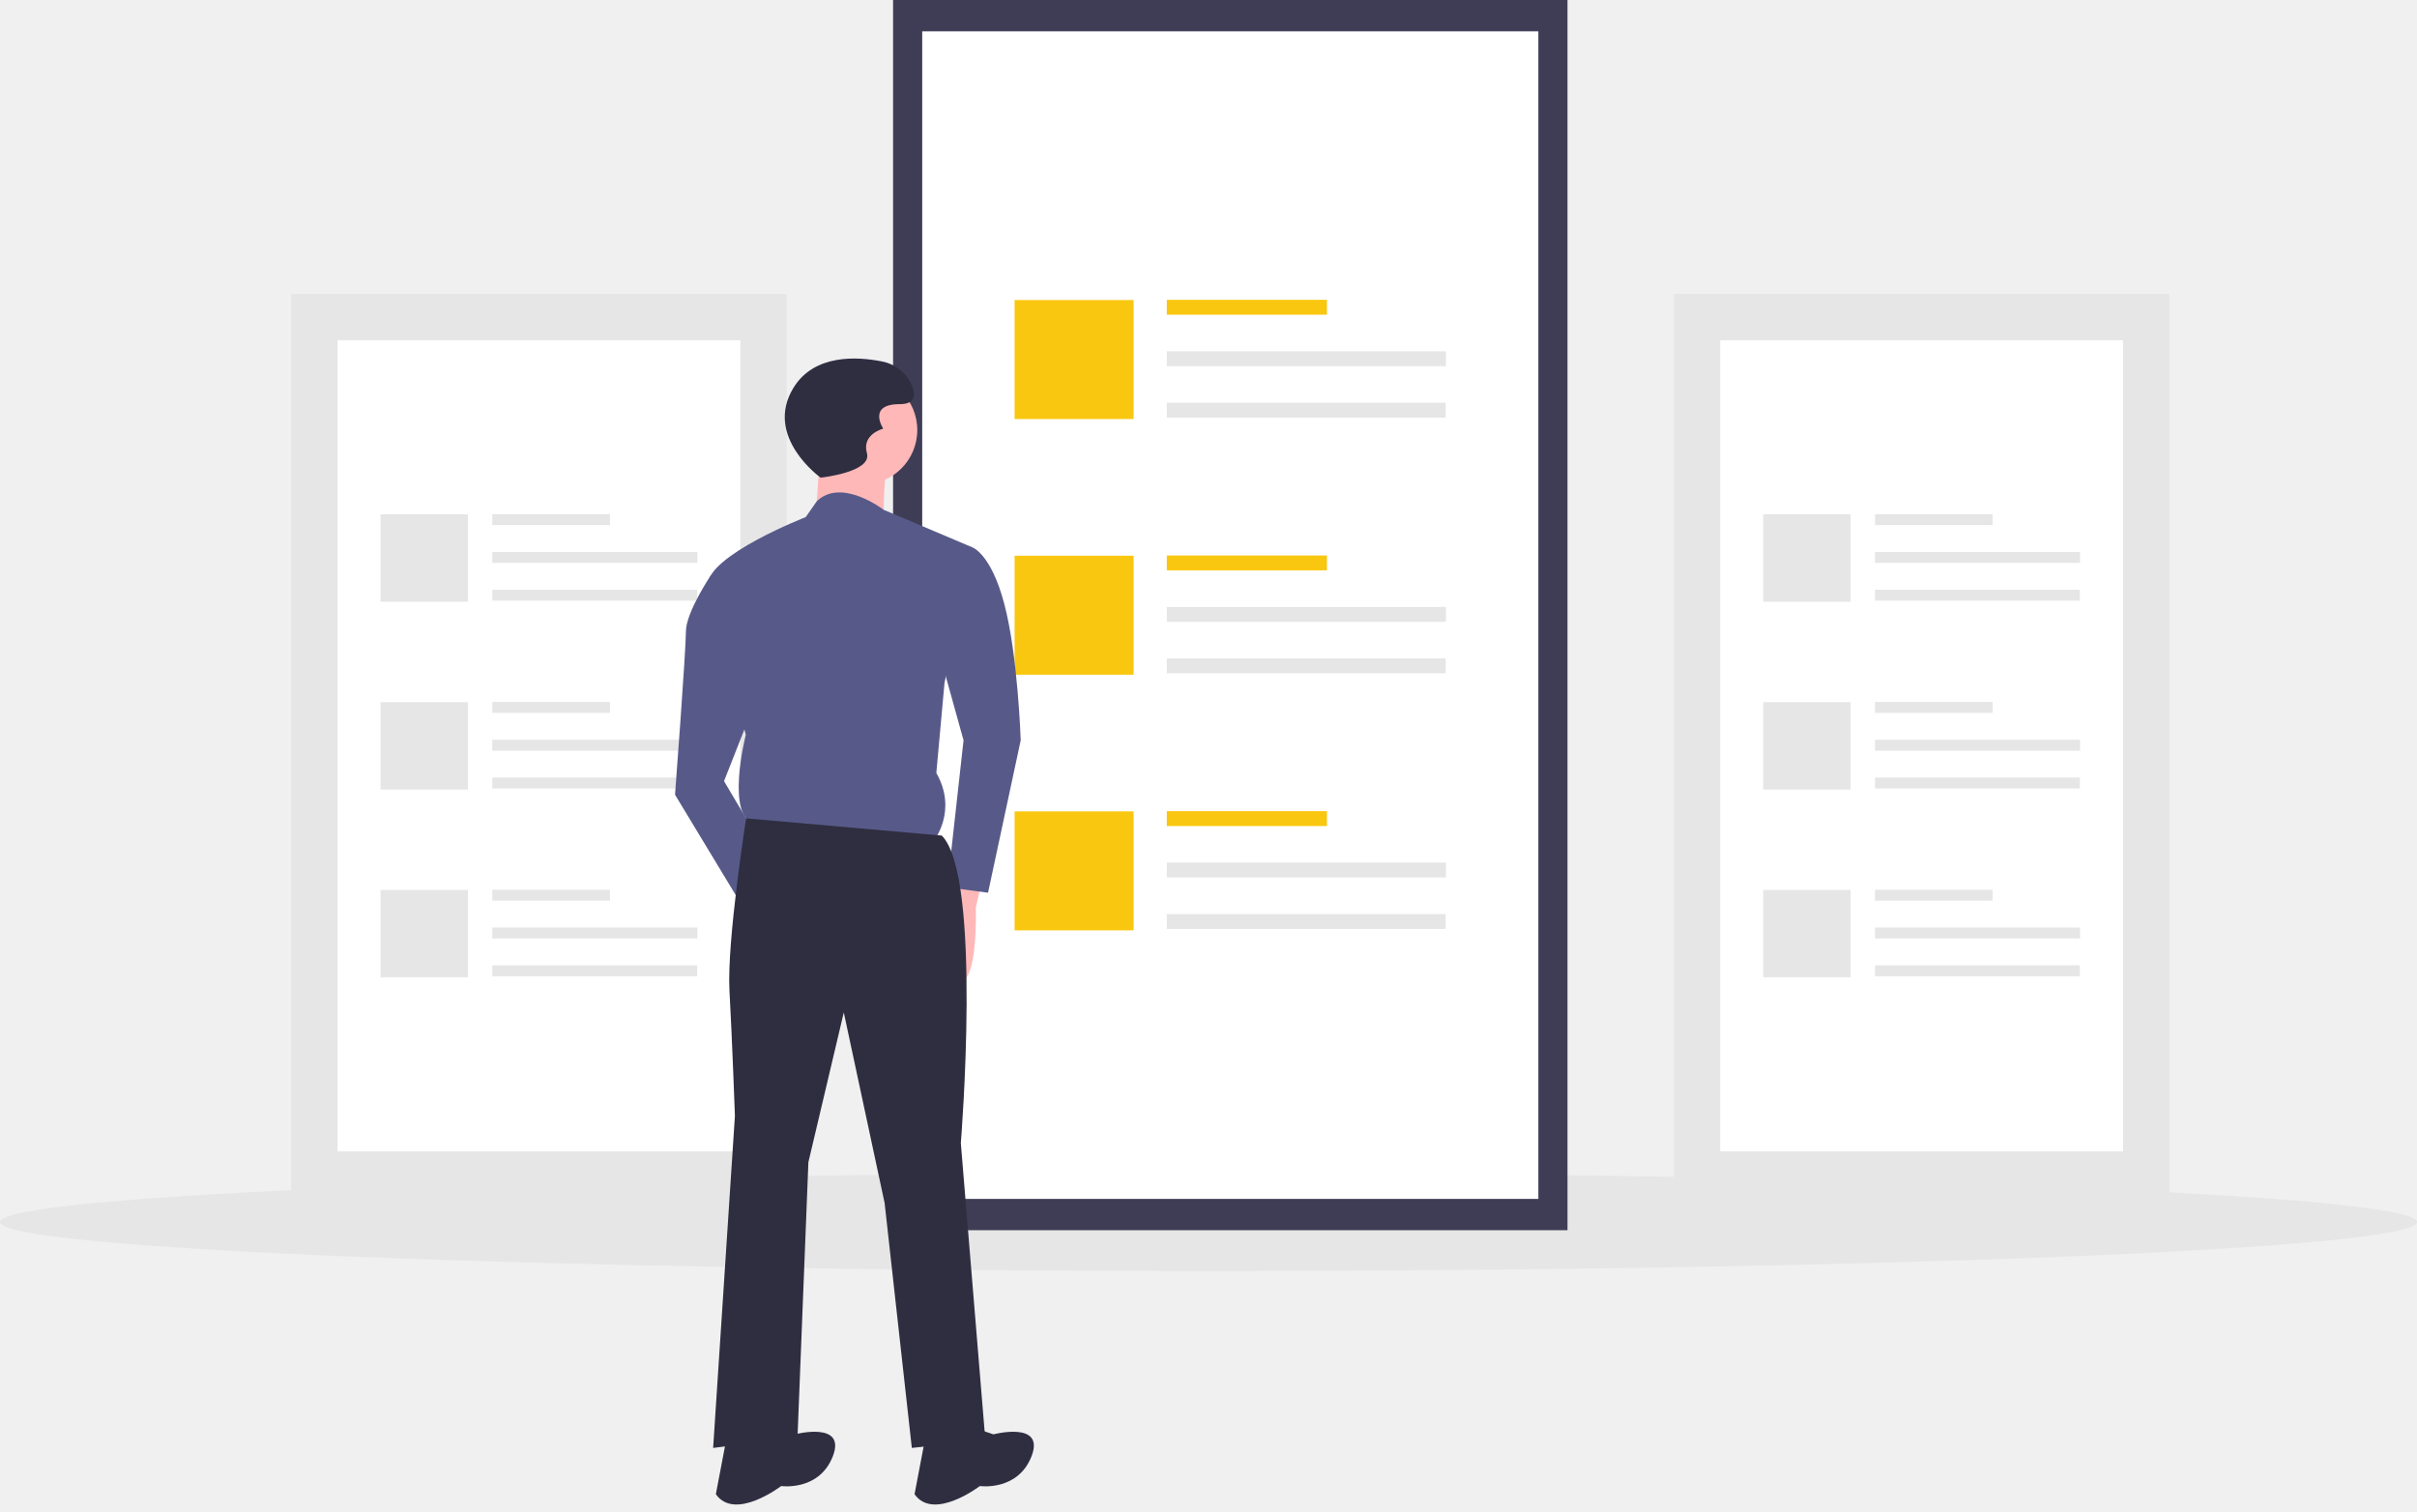
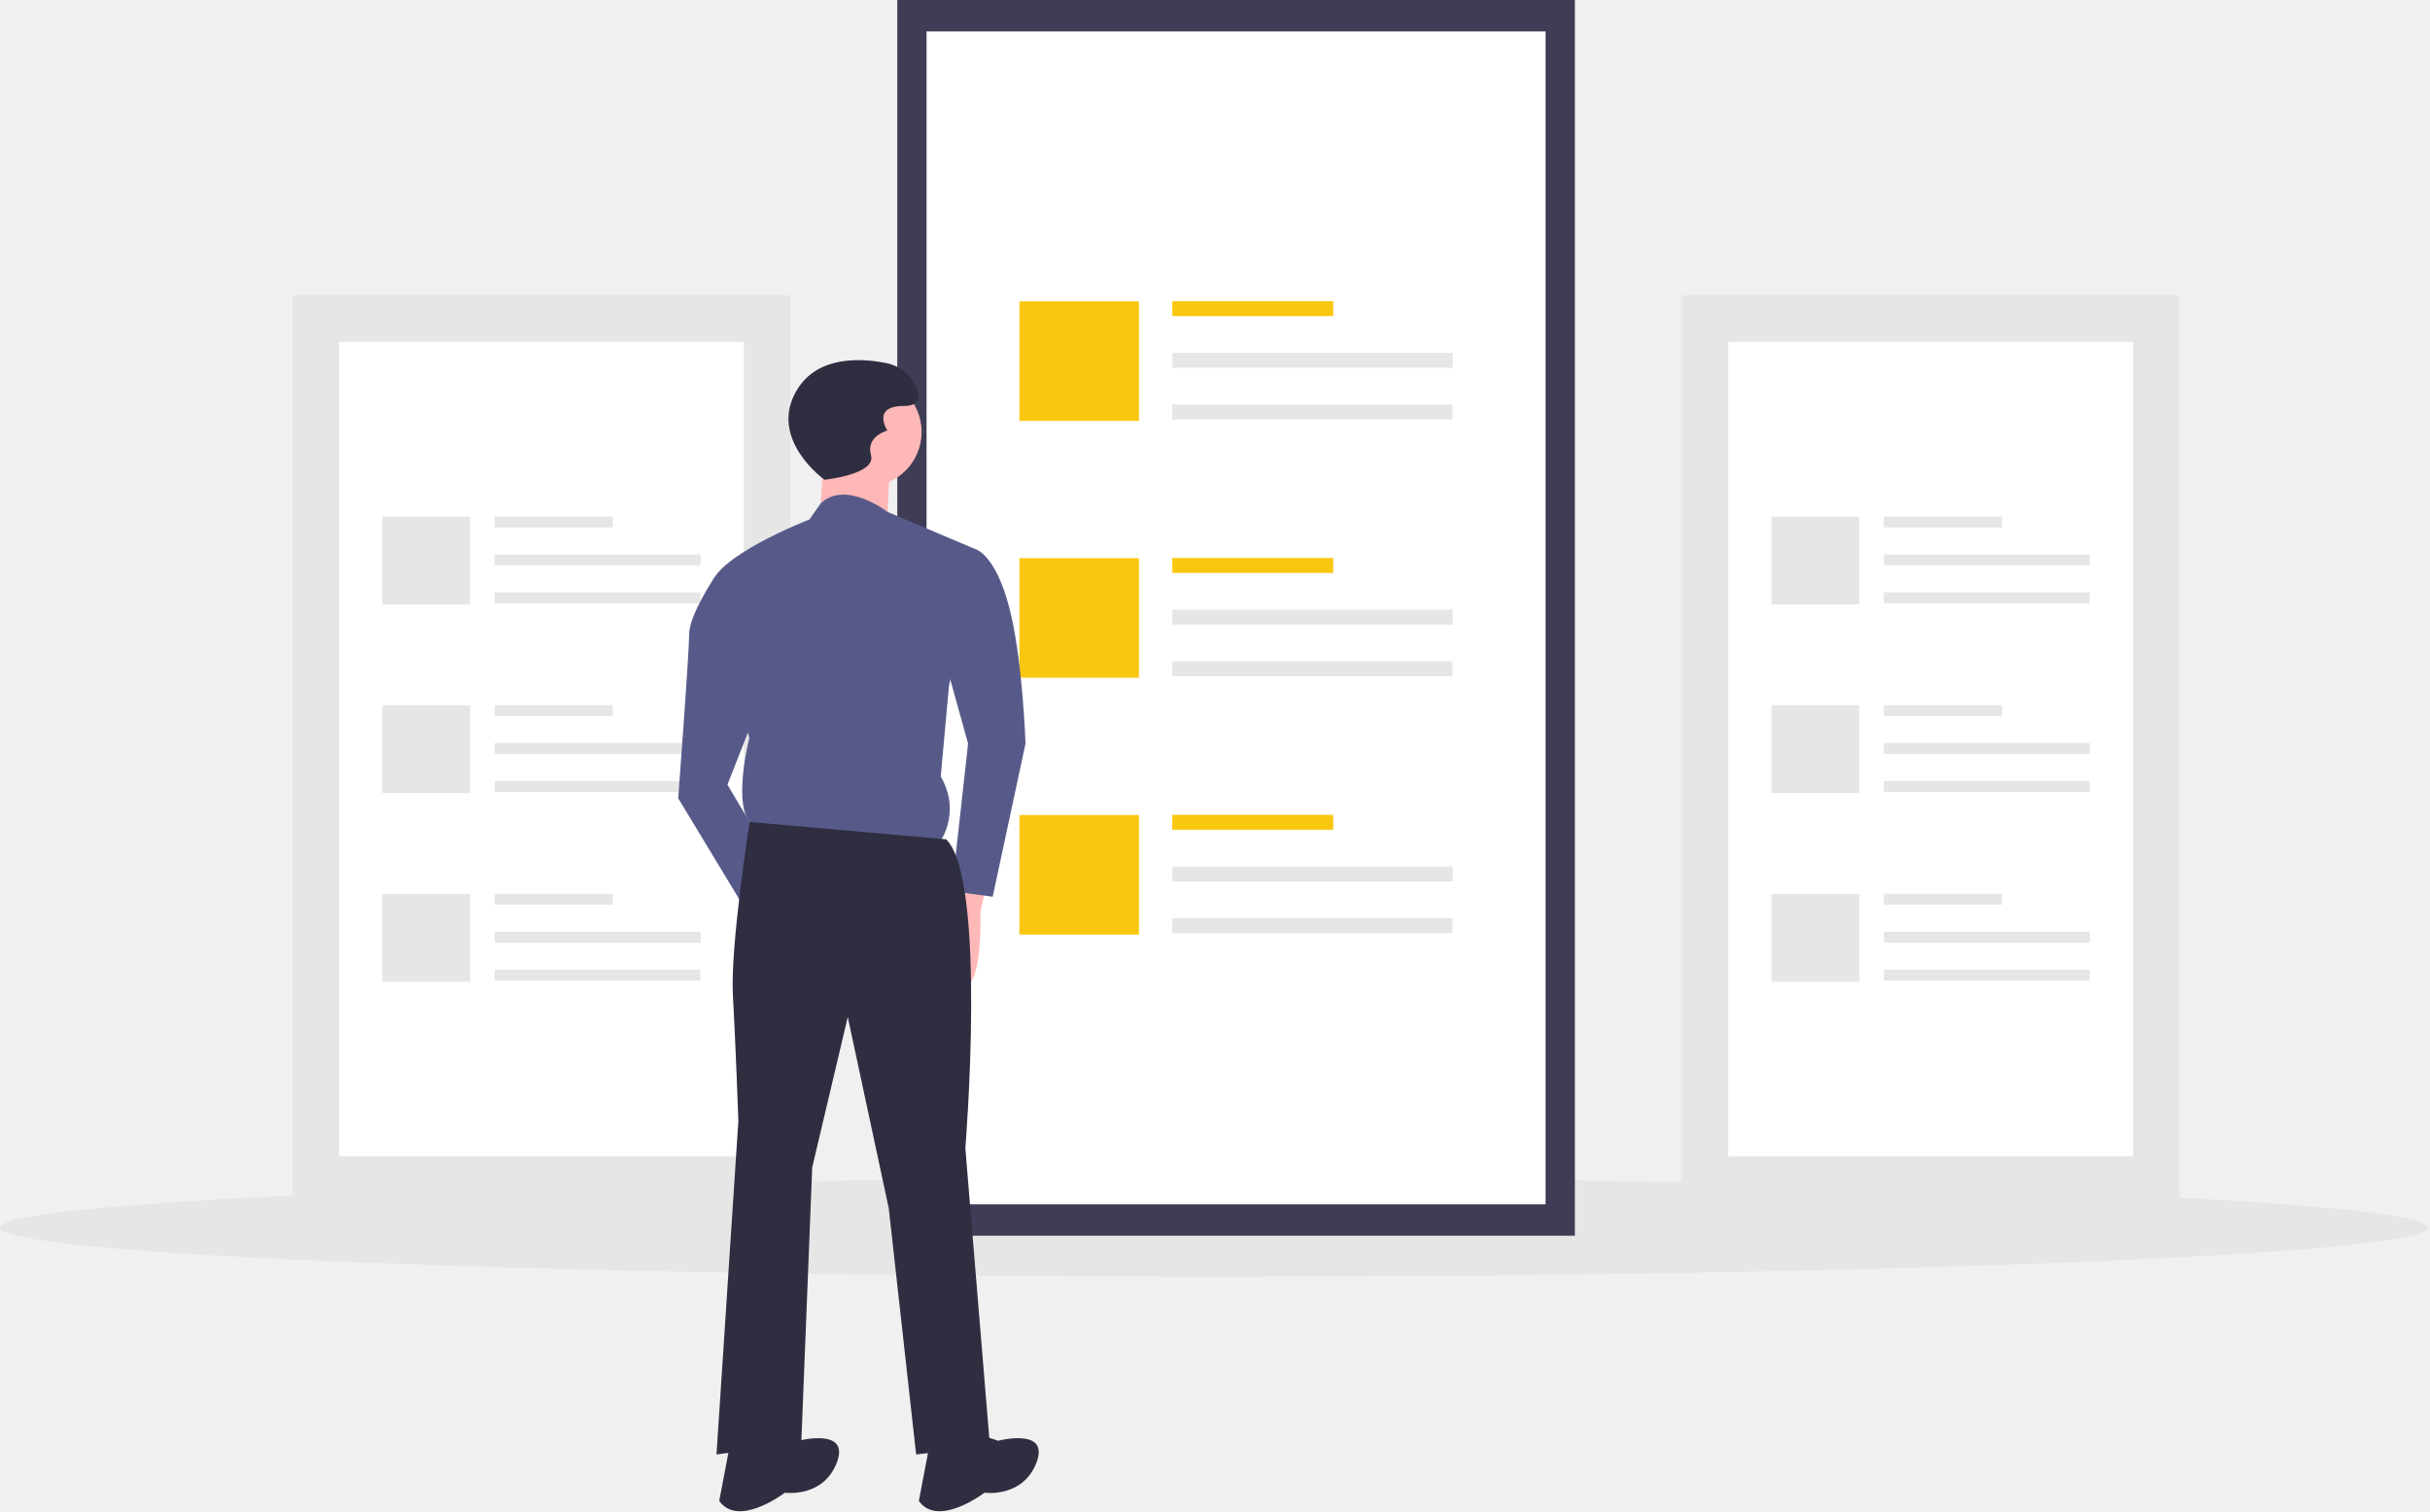
- <svg xmlns="http://www.w3.org/2000/svg" width="347" height="217" viewBox="0 0 347 217" fill="none">
+ <svg xmlns="http://www.w3.org/2000/svg" width="1286" height="800" viewBox="0 0 1286 800" fill="none">
  <g clip-path="url(#clip0)">
-     <path d="M311.441 42.202H240.322V171.936H311.441V42.202Z" fill="#E6E6E6" />
-     <path d="M246.965 165.293H304.798V48.845H246.965V165.293Z" fill="white" />
-     <path d="M286.077 73.821H269.187V75.389H286.077V73.821Z" fill="#E6E6E6" />
-     <path d="M298.624 79.247H269.187V80.815H298.624V79.247Z" fill="#E6E6E6" />
-     <path d="M298.596 84.673H269.187V86.241H298.596V84.673Z" fill="#E6E6E6" />
-     <path d="M265.686 73.844H253.138V86.392H265.686V73.844Z" fill="#E6E6E6" />
-     <path d="M286.077 100.783H269.187V102.352H286.077V100.783Z" fill="#E6E6E6" />
-     <path d="M298.624 106.209H269.187V107.778H298.624V106.209Z" fill="#E6E6E6" />
-     <path d="M298.596 111.635H269.187V113.204H298.596V111.635Z" fill="#E6E6E6" />
-     <path d="M265.686 100.807H253.138V113.355H265.686V100.807Z" fill="#E6E6E6" />
-     <path d="M286.077 127.746H269.187V129.315H286.077V127.746Z" fill="#E6E6E6" />
-     <path d="M298.624 133.172H269.187V134.74H298.624V133.172Z" fill="#E6E6E6" />
-     <path d="M298.596 138.598H269.187V140.166H298.596V138.598Z" fill="#E6E6E6" />
-     <path d="M265.686 127.769H253.138V140.317H265.686V127.769Z" fill="#E6E6E6" />
-     <path d="M112.933 42.202H41.815V171.936H112.933V42.202Z" fill="#E6E6E6" />
-     <path d="M48.457 165.293H106.29V48.845H48.457V165.293Z" fill="white" />
-     <path d="M87.569 73.821H70.679V75.389H87.569V73.821Z" fill="#E6E6E6" />
-     <path d="M100.117 79.247H70.679V80.815H100.117V79.247Z" fill="#E6E6E6" />
-     <path d="M100.088 84.673H70.679V86.241H100.088V84.673Z" fill="#E6E6E6" />
-     <path d="M67.179 73.844H54.631V86.392H67.179V73.844Z" fill="#E6E6E6" />
-     <path d="M87.569 100.783H70.679V102.352H87.569V100.783Z" fill="#E6E6E6" />
-     <path d="M100.117 106.209H70.679V107.778H100.117V106.209Z" fill="#E6E6E6" />
-     <path d="M100.088 111.635H70.679V113.204H100.088V111.635Z" fill="#E6E6E6" />
-     <path d="M67.179 100.807H54.631V113.355H67.179V100.807Z" fill="#E6E6E6" />
-     <path d="M87.569 127.746H70.679V129.315H87.569V127.746Z" fill="#E6E6E6" />
-     <path d="M100.117 133.172H70.679V134.74H100.117V133.172Z" fill="#E6E6E6" />
-     <path d="M100.088 138.598H70.679V140.166H100.088V138.598Z" fill="#E6E6E6" />
-     <path d="M67.179 127.769H54.631V140.317H67.179V127.769Z" fill="#E6E6E6" />
-     <path d="M173.5 182.486C269.321 182.486 347 179.337 347 175.453C347 171.568 269.321 168.419 173.5 168.419C77.679 168.419 0 171.568 0 175.453C0 179.337 77.679 182.486 173.5 182.486Z" fill="#E6E6E6" />
-     <path d="M225.04 0H128.215V176.625H225.04V0Z" fill="#3F3D56" />
-     <path d="M132.399 172.131H220.856V4.494H132.399V172.131Z" fill="white" />
-     <path d="M190.508 43.047H167.513V45.182H190.508V43.047Z" fill="#FAC710" />
-     <path d="M207.591 50.434H167.513V52.569H207.591V50.434Z" fill="#E6E6E6" />
-     <path d="M207.552 57.821H167.513V59.956H207.552V57.821Z" fill="#E6E6E6" />
-     <path d="M162.747 43.078H145.664V60.162H162.747V43.078Z" fill="#FAC710" />
-     <path d="M190.508 79.755H167.513V81.89H190.508V79.755Z" fill="#FAC710" />
-     <path d="M207.591 87.142H167.513V89.277H207.591V87.142Z" fill="#E6E6E6" />
-     <path d="M207.552 94.529H167.513V96.664H207.552V94.529Z" fill="#E6E6E6" />
-     <path d="M162.747 79.787H145.664V96.87H162.747V79.787Z" fill="#FAC710" />
-     <path d="M190.508 116.463H167.513V118.599H190.508V116.463Z" fill="#FAC710" />
-     <path d="M207.591 123.85H167.513V125.986H207.591V123.85Z" fill="#E6E6E6" />
-     <path d="M207.552 131.237H167.513V133.373H207.552V131.237Z" fill="#E6E6E6" />
-     <path d="M162.747 116.495H145.664V133.578H162.747V116.495Z" fill="#FAC710" />
-     <path d="M141.263 125.24L140.091 130.319C140.091 130.319 140.482 142.042 137.356 140.87C134.23 139.698 135.011 129.538 135.011 129.538L137.747 124.458L141.263 125.24Z" fill="#FFB8B8" />
-     <path d="M123.875 69.556C128.191 69.556 131.69 66.057 131.69 61.741C131.69 57.424 128.191 53.925 123.875 53.925C119.558 53.925 116.059 57.424 116.059 61.741C116.059 66.057 119.558 69.556 123.875 69.556Z" fill="#FFB8B8" />
-     <path d="M117.818 63.89L117.036 75.222L126.805 76.394C126.805 76.394 126.805 67.016 127.587 65.844C128.368 64.671 117.818 63.89 117.818 63.89Z" fill="#FFB8B8" />
-     <path d="M139.505 78.543L126.851 73.185C126.851 73.185 120.806 68.52 117.261 71.969L115.669 74.245C115.669 74.245 101.601 79.716 101.601 84.014L107.072 105.506C107.072 105.506 103.946 117.62 108.635 118.401L134.034 120.746C134.034 120.746 137.551 116.447 134.425 110.977L135.597 98.082L139.505 78.543Z" fill="#575A89" />
-     <path d="M130.908 78.934L139.505 78.543C139.505 78.543 142.24 79.325 144.194 86.749C146.148 94.174 146.539 106.288 146.539 106.288L141.85 128.17L135.988 127.389L138.333 106.288L134.425 92.22L130.908 78.934Z" fill="#575A89" />
-     <path d="M106.29 81.279L102.052 82.599C102.052 82.599 98.475 87.922 98.475 90.657C98.475 93.392 96.912 114.103 96.912 114.103L107.072 130.906L110.198 122.7L103.946 112.149L109.026 99.254L106.29 81.279Z" fill="#575A89" />
-     <path d="M135.207 119.964L107.112 117.492C107.112 117.492 104.336 135.204 104.727 142.238C105.118 149.271 105.509 160.213 105.509 160.213L102.383 207.886L114.496 206.323L116.059 166.856L121.139 145.364L127.001 172.717L130.908 207.886L141.459 206.714L137.942 164.12C137.942 164.12 141.068 125.826 135.207 119.964Z" fill="#2F2E41" />
-     <path d="M139.114 204.76L142.631 205.932C142.631 205.932 150.056 203.978 148.102 209.058C146.148 214.138 140.677 213.357 140.677 213.357C140.677 213.357 134.034 218.437 131.299 214.529L132.862 206.323L139.114 204.76Z" fill="#2F2E41" />
-     <path d="M110.589 204.76L114.106 205.932C114.106 205.932 121.53 203.978 119.576 209.058C117.622 214.138 112.152 213.357 112.152 213.357C112.152 213.357 105.509 218.437 102.773 214.529L104.336 206.323L110.589 204.76Z" fill="#2F2E41" />
-     <path d="M117.818 68.579C117.818 68.579 109.612 62.717 113.91 55.684C116.892 50.804 123.071 51.19 126.576 51.885C127.521 52.059 128.408 52.46 129.163 53.054C129.918 53.648 130.517 54.416 130.908 55.293C131.494 56.661 131.494 58.028 129.15 58.028C124.461 58.028 126.805 61.545 126.805 61.545C126.805 61.545 123.679 62.327 124.461 65.062C125.242 67.797 117.818 68.579 117.818 68.579Z" fill="#2F2E41" />
+     <path d="M1153.45 156.301H890.055V636.78H1153.45V156.301Z" fill="#E6E6E6" />
+     <path d="M914.658 612.178H1128.85V180.904H914.658V612.178Z" fill="white" />
+     <path d="M1059.51 273.402H996.958V279.212H1059.51V273.402Z" fill="#E6E6E6" />
+     <path d="M1105.98 293.498H996.958V299.307H1105.98V293.498Z" fill="#E6E6E6" />
+     <path d="M1105.88 313.593H996.958V319.402H1105.88V313.593Z" fill="#E6E6E6" />
+     <path d="M983.994 273.489H937.522V319.961H983.994V273.489Z" fill="#E6E6E6" />
+     <path d="M1059.51 373.261H996.958V379.07H1059.51V373.261Z" fill="#E6E6E6" />
+     <path d="M1105.98 393.356H996.958V399.166H1105.98V393.356Z" fill="#E6E6E6" />
+     <path d="M1105.88 413.452H996.958V419.261H1105.88V413.452Z" fill="#E6E6E6" />
+     <path d="M983.994 373.347H937.522V419.82H983.994V373.347Z" fill="#E6E6E6" />
+     <path d="M1059.51 473.12H996.958V478.929H1059.51V473.12Z" fill="#E6E6E6" />
+     <path d="M1105.98 493.215H996.958V499.024H1105.98V493.215Z" fill="#E6E6E6" />
+     <path d="M1105.88 513.311H996.958V519.12H1105.88V513.311Z" fill="#E6E6E6" />
+     <path d="M983.994 473.206H937.522V519.678H983.994V473.206Z" fill="#E6E6E6" />
+     <path d="M418.259 156.301H154.863V636.78H418.259V156.301Z" fill="#E6E6E6" />
+     <path d="M179.466 612.178H393.656V180.904H179.466V612.178Z" fill="white" />
+     <path d="M324.32 273.402H261.766V279.212H324.32V273.402Z" fill="#E6E6E6" />
+     <path d="M370.792 293.498H261.766V299.307H370.792V293.498Z" fill="#E6E6E6" />
+     <path d="M370.685 313.593H261.766V319.402H370.685V313.593Z" fill="#E6E6E6" />
+     <path d="M248.802 273.489H202.33V319.961H248.802V273.489Z" fill="#E6E6E6" />
+     <path d="M324.32 373.261H261.766V379.07H324.32V373.261Z" fill="#E6E6E6" />
+     <path d="M370.792 393.356H261.766V399.166H370.792V393.356Z" fill="#E6E6E6" />
+     <path d="M370.685 413.452H261.766V419.261H370.685V413.452Z" fill="#E6E6E6" />
+     <path d="M248.802 373.347H202.33V419.82H248.802V373.347Z" fill="#E6E6E6" />
+     <path d="M324.32 473.12H261.766V478.929H324.32V473.12Z" fill="#E6E6E6" />
+     <path d="M370.792 493.215H261.766V499.024H370.792V493.215Z" fill="#E6E6E6" />
+     <path d="M370.685 513.311H261.766V519.12H370.685V513.311Z" fill="#E6E6E6" />
+     <path d="M248.802 473.206H202.33V519.678H248.802V473.206Z" fill="#E6E6E6" />
+     <path d="M642.574 675.855C997.458 675.855 1285.15 664.192 1285.15 649.805C1285.15 635.418 997.458 623.755 642.574 623.755C287.69 623.755 0 635.418 0 649.805C0 664.192 287.69 675.855 642.574 675.855Z" fill="#E6E6E6" />
+     <path d="M833.456 0H474.858V654.147H833.456V0Z" fill="#3F3D56" />
+     <path d="M490.354 637.504H817.96V16.643H490.354V637.504Z" fill="white" />
+     <path d="M705.564 159.428H620.4V167.336H705.564V159.428Z" fill="#FAC710" />
+     <path d="M768.833 186.786H620.4V194.695H768.833V186.786Z" fill="#E6E6E6" />
+     <path d="M768.688 214.145H620.4V222.054H768.688V214.145Z" fill="#E6E6E6" />
+     <path d="M602.75 159.545H539.481V222.815H602.75V159.545Z" fill="#FAC710" />
+     <path d="M705.564 295.38H620.4V303.289H705.564V295.38Z" fill="#FAC710" />
+     <path d="M768.833 322.739H620.4V330.647H768.833V322.739Z" fill="#E6E6E6" />
+     <path d="M768.688 350.097H620.4V358.006H768.688V350.097Z" fill="#E6E6E6" />
+     <path d="M602.75 295.497H539.481V358.767H602.75V295.497Z" fill="#FAC710" />
+     <path d="M705.564 431.332H620.4V439.241H705.564V431.332Z" fill="#FAC710" />
+     <path d="M768.833 458.691H620.4V466.6H768.833V458.691Z" fill="#E6E6E6" />
+     <path d="M768.688 486.05H620.4V493.958H768.688V486.05Z" fill="#E6E6E6" />
+     <path d="M602.75 431.45H539.481V494.719H602.75V431.45Z" fill="#FAC710" />
+     <path d="M523.183 463.837L518.841 482.651C518.841 482.651 520.288 526.067 508.711 521.726C497.133 517.384 500.027 479.756 500.027 479.756L510.158 460.942L523.183 463.837Z" fill="#FFB8B8" />
+     <path d="M458.781 257.607C474.767 257.607 487.726 244.648 487.726 228.662C487.726 212.676 474.767 199.717 458.781 199.717C442.796 199.717 429.837 212.676 429.837 228.662C429.837 244.648 442.796 257.607 458.781 257.607Z" fill="#FFB8B8" />
+     <path d="M436.349 236.622L433.455 278.591L469.636 282.933C469.636 282.933 469.636 248.2 472.53 243.858C475.424 239.516 436.349 236.622 436.349 236.622Z" fill="#FFB8B8" />
+     <path d="M516.67 290.893L469.805 271.046C469.805 271.046 447.418 253.772 434.286 266.544L428.39 274.973C428.39 274.973 376.289 295.234 376.289 311.154L396.551 390.752C396.551 390.752 384.973 435.616 402.339 438.51L496.409 447.193C496.409 447.193 509.434 431.274 497.856 411.013L502.198 363.254L516.67 290.893Z" fill="#575A89" />
+     <path d="M484.831 292.34L516.67 290.893C516.67 290.893 526.801 293.787 534.037 321.285C541.273 348.782 542.72 393.646 542.72 393.646L525.354 474.691L503.645 471.796L512.329 393.646L497.856 341.546L484.831 292.34Z" fill="#575A89" />
+     <path d="M393.656 301.023L377.959 305.912C377.959 305.912 364.712 325.626 364.712 335.757C364.712 345.887 358.923 422.591 358.923 422.591L396.55 484.821L408.128 454.43L384.973 415.354L403.787 367.596L393.656 301.023Z" fill="#575A89" />
+     <path d="M500.751 444.299L396.7 435.144C396.7 435.144 386.42 500.741 387.867 526.791C389.314 552.841 390.761 593.364 390.761 593.364L379.184 769.925L424.048 764.136L429.837 617.966L448.651 538.369L470.359 639.675L484.831 769.925L523.906 765.584L510.881 607.836C510.881 607.836 522.459 466.007 500.751 444.299Z" fill="#2F2E41" />
+     <path d="M515.223 758.347L528.248 762.689C528.248 762.689 555.746 755.453 548.509 774.267C541.273 793.081 521.012 790.187 521.012 790.187C521.012 790.187 496.409 809.001 486.279 794.528L492.067 764.136L515.223 758.347Z" fill="#2F2E41" />
+     <path d="M409.575 758.347L422.6 762.689C422.6 762.689 450.098 755.453 442.862 774.267C435.625 793.081 415.364 790.187 415.364 790.187C415.364 790.187 390.761 809.001 380.631 794.528L386.42 764.136L409.575 758.347Z" fill="#2F2E41" />
+     <path d="M436.349 253.988C436.349 253.988 405.957 232.28 421.877 206.23C432.921 188.158 455.806 189.588 468.787 192.16C472.285 192.805 475.573 194.292 478.368 196.491C481.163 198.69 483.381 201.535 484.831 204.783C487.002 209.848 487.002 214.913 478.319 214.913C460.952 214.913 469.635 227.938 469.635 227.938C469.635 227.938 458.058 230.833 460.952 240.963C463.846 251.094 436.349 253.988 436.349 253.988Z" fill="#2F2E41" />
  </g>
  <defs>
    <clipPath id="clip0">
-       <rect width="347" height="216.006" fill="white" />
+       <rect width="1285.15" height="800" fill="white" />
    </clipPath>
  </defs>
</svg>
